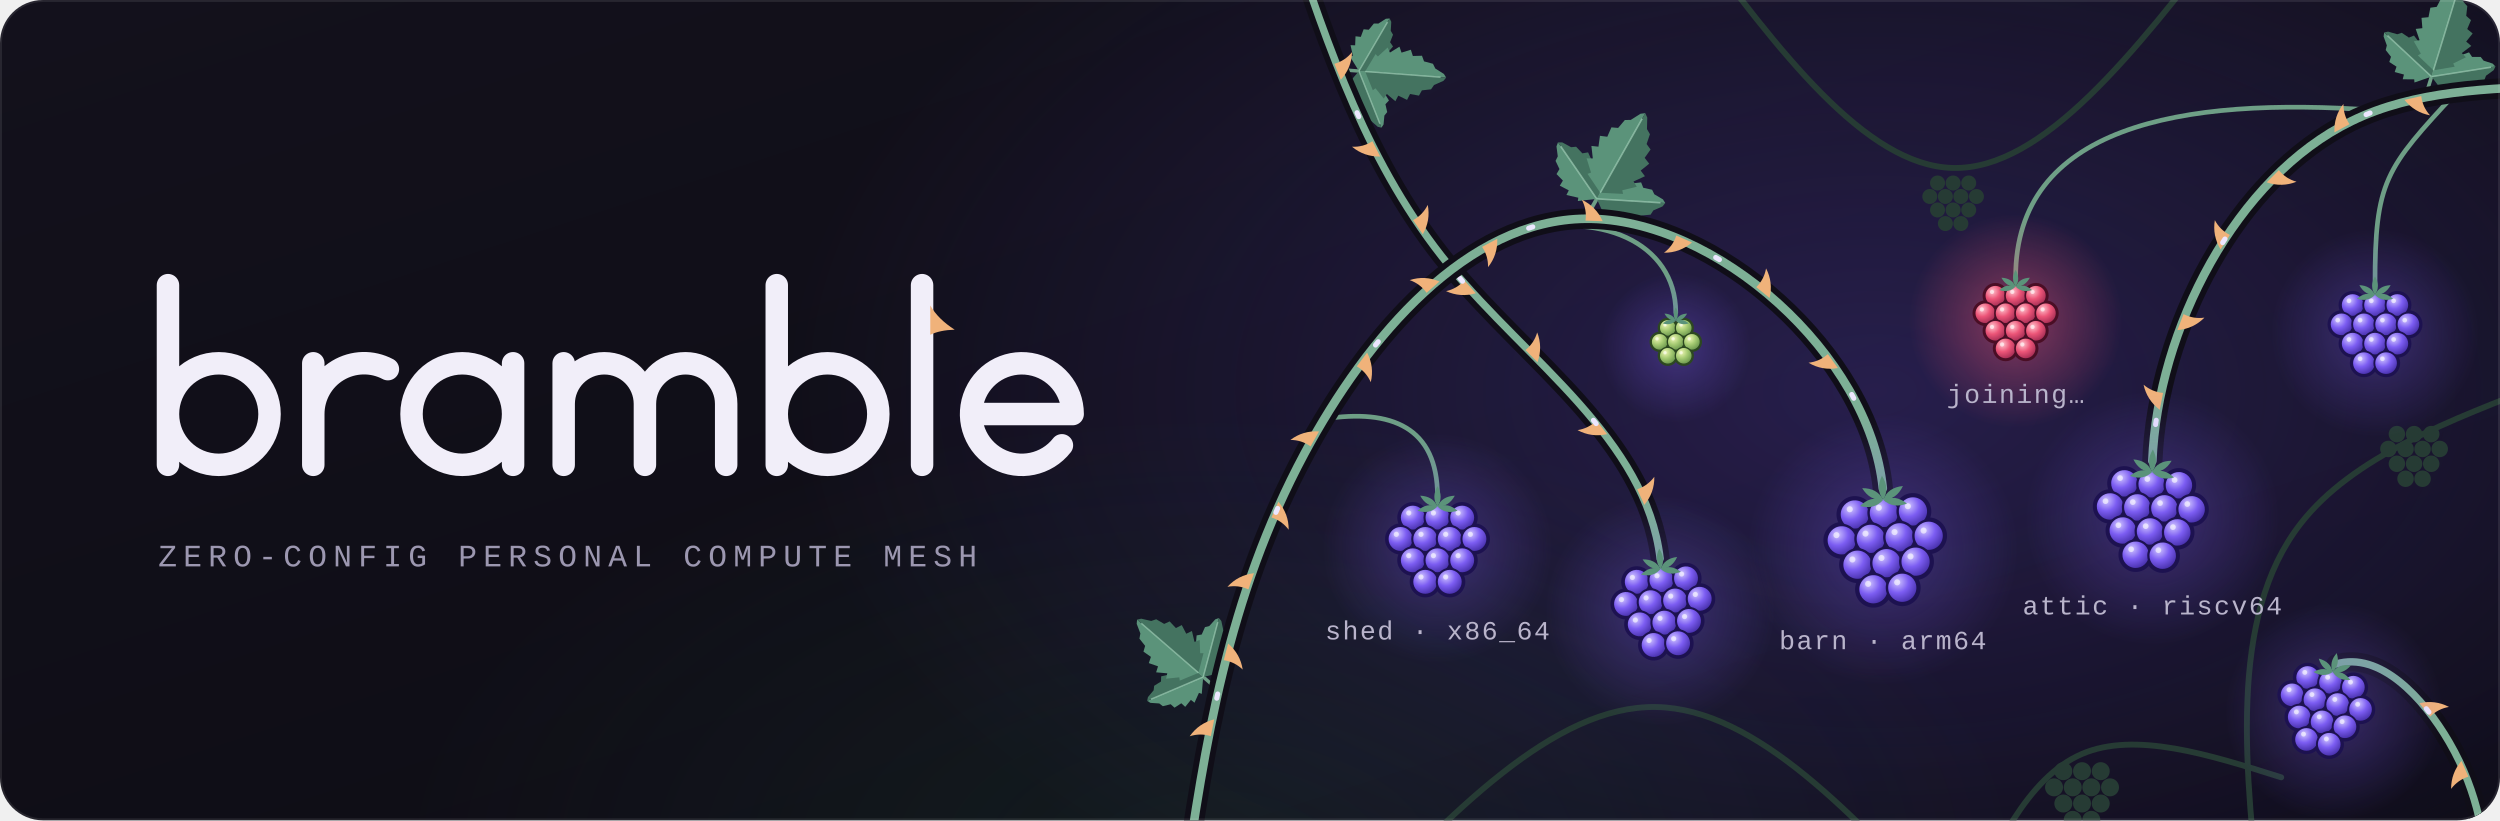
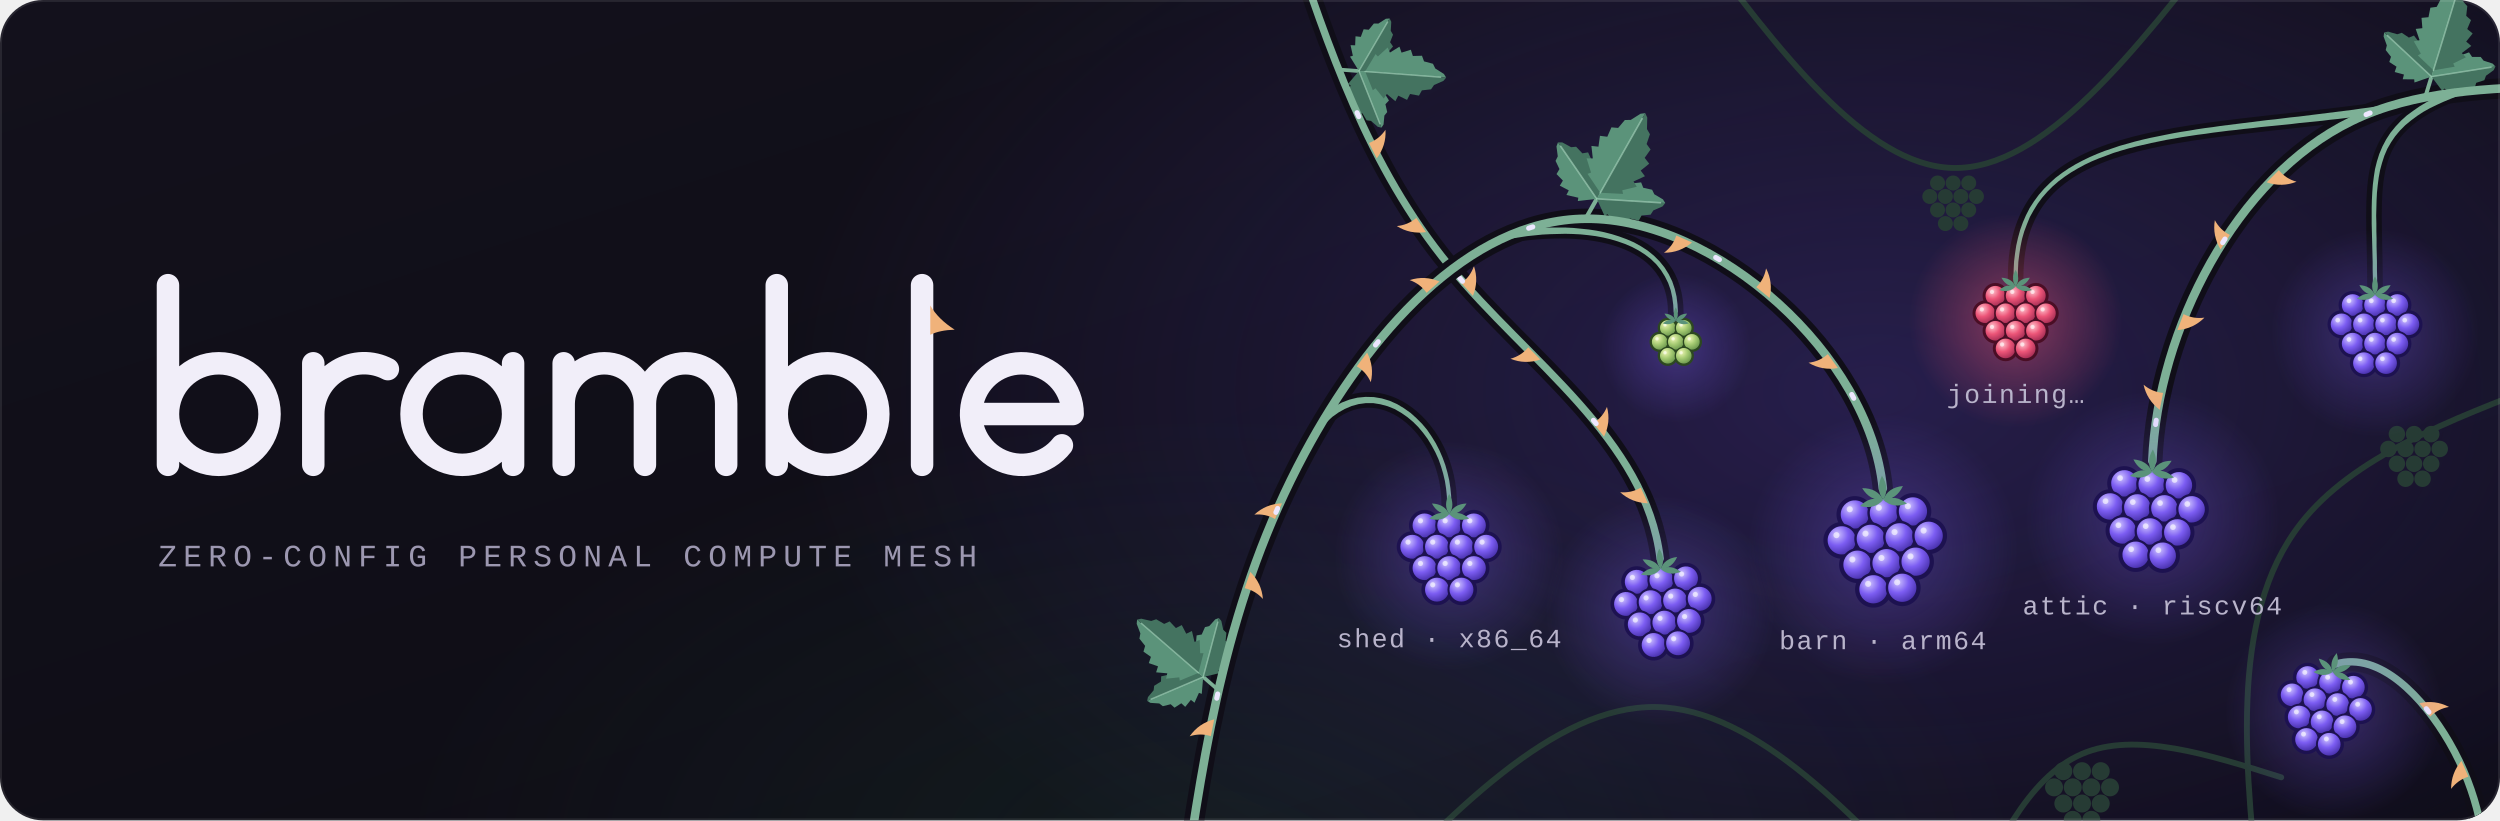
<svg xmlns="http://www.w3.org/2000/svg" viewBox="0 0 1280 420" width="1280" height="420" role="img" aria-labelledby="t d">
  <style>
.cap{font:500 16px ui-monospace,SFMono-Regular,"SF Mono",Menlo,Consolas,"Liberation Mono",monospace;letter-spacing:.2em;fill:#9C97B0}
.lab{font:500 13.5px ui-monospace,SFMono-Regular,"SF Mono",Menlo,Consolas,"Liberation Mono",monospace;letter-spacing:.06em;fill:#B9B4CB}
.pulse{fill:none;stroke:#EDE7FF;stroke-width:2.6;stroke-linecap:round;stroke-dasharray:2.2 97.8;animation:run 9s linear infinite}
@keyframes run{from{stroke-dashoffset:2.2}to{stroke-dashoffset:-97.8}}
.join{animation:breathe 2.4s ease-in-out infinite alternate}
@keyframes breathe{from{opacity:.25}to{opacity:1}}
@media (prefers-reduced-motion:reduce){.pulse{animation:none;opacity:0}.join{animation:none}}
</style>
  <defs>
    <clipPath id="card">
      <rect width="1280" height="420" rx="22" />
    </clipPath>
    <linearGradient id="bg" x1="0" y1="0" x2="1" y2="1">
      <stop offset="0" stop-color="#13111C" />
      <stop offset="1" stop-color="#0C0B12" />
    </linearGradient>
    <radialGradient id="glow">
      <stop offset="0" stop-color="#6B4EE6" stop-opacity="0.26" />
      <stop offset="1" stop-color="#6B4EE6" stop-opacity="0" />
    </radialGradient>
    <radialGradient id="glow2">
      <stop offset="0" stop-color="#2F6B55" stop-opacity="0.16" />
      <stop offset="1" stop-color="#2F6B55" stop-opacity="0" />
    </radialGradient>
    <radialGradient id="halo">
      <stop offset="0" stop-color="#7C5DF2" stop-opacity="0.34" />
      <stop offset="1" stop-color="#7C5DF2" stop-opacity="0" />
    </radialGradient>
    <radialGradient id="haloTurn">
      <stop offset="0" stop-color="#EC5578" stop-opacity="0.5" />
      <stop offset="1" stop-color="#EC5578" stop-opacity="0" />
    </radialGradient>
    <radialGradient id="gRipe" cx=".36" cy=".3" r=".8">
      <stop offset="0" stop-color="#CFC4FF" />
      <stop offset=".45" stop-color="#7C5DF2" />
      <stop offset="1" stop-color="#3A2599" />
    </radialGradient>
    <radialGradient id="gTurn" cx=".36" cy=".3" r=".8">
      <stop offset="0" stop-color="#FFC2CC" />
      <stop offset=".45" stop-color="#EC5578" />
      <stop offset="1" stop-color="#93234B" />
    </radialGradient>
    <radialGradient id="gGreen" cx=".36" cy=".3" r=".8">
      <stop offset="0" stop-color="#EEF6B4" />
      <stop offset=".45" stop-color="#A6CB73" />
      <stop offset="1" stop-color="#5C8A44" />
    </radialGradient>
    <g id="ripe">
      <g fill="#1D1250">
        <circle cx="-13.3" cy="9.5" r="8.4" />
        <circle cx="0" cy="9.5" r="8.4" />
        <circle cx="13.3" cy="9.5" r="8.4" />
        <circle cx="-19.9" cy="21" r="8.4" />
        <circle cx="-6.6" cy="21" r="8.4" />
        <circle cx="6.6" cy="21" r="8.4" />
        <circle cx="19.9" cy="21" r="8.4" />
        <circle cx="-13.3" cy="32.5" r="8.4" />
        <circle cx="0" cy="32.5" r="8.4" />
        <circle cx="13.3" cy="32.5" r="8.4" />
        <circle cx="-6.6" cy="44.1" r="8.4" />
        <circle cx="6.6" cy="44.1" r="8.4" />
      </g>
      <g fill="url(#gRipe)" stroke="#1D1250" stroke-width="1.1">
        <circle cx="-13.3" cy="9.5" r="7" />
        <circle cx="0" cy="9.5" r="7" />
        <circle cx="13.3" cy="9.5" r="7" />
        <circle cx="-19.9" cy="21" r="7" />
        <circle cx="-6.6" cy="21" r="7" />
        <circle cx="6.6" cy="21" r="7" />
        <circle cx="19.9" cy="21" r="7" />
        <circle cx="-13.3" cy="32.5" r="7" />
        <circle cx="0" cy="32.5" r="7" />
        <circle cx="13.3" cy="32.5" r="7" />
        <circle cx="-6.6" cy="44.1" r="7" />
        <circle cx="6.6" cy="44.1" r="7" />
      </g>
      <g fill="#fff" opacity="0.6">
        <circle cx="-15.5" cy="7" r="1.4" />
        <circle cx="-2.2" cy="7" r="1.4" />
        <circle cx="11.1" cy="7" r="1.4" />
        <circle cx="-22.2" cy="18.5" r="1.4" />
        <circle cx="-8.9" cy="18.5" r="1.4" />
        <circle cx="4.4" cy="18.5" r="1.4" />
        <circle cx="17.7" cy="18.5" r="1.4" />
        <circle cx="-15.5" cy="30" r="1.4" />
        <circle cx="-2.2" cy="30" r="1.4" />
        <circle cx="11.1" cy="30" r="1.4" />
        <circle cx="-8.9" cy="41.5" r="1.4" />
        <circle cx="4.4" cy="41.5" r="1.4" />
      </g>
      <g fill="#5B937A">
        <path d="M0,0Q5,-3.4 11,0Q5,3.4 0,0Z" transform="translate(0,3.5) rotate(168)" />
        <path d="M0,0Q5,-3.4 11,0Q5,3.4 0,0Z" transform="translate(0,3.5) rotate(212)" />
        <path d="M0,0Q5,-3.4 11,0Q5,3.4 0,0Z" transform="translate(0,3.5) rotate(270)" />
        <path d="M0,0Q5,-3.4 11,0Q5,3.4 0,0Z" transform="translate(0,3.5) rotate(328)" />
        <path d="M0,0Q5,-3.4 11,0Q5,3.4 0,0Z" transform="translate(0,3.5) rotate(12)" />
      </g>
    </g>
    <g id="turn">
      <g fill="#4A0E25">
        <circle cx="-13.3" cy="9.5" r="8.4" />
        <circle cx="0" cy="9.5" r="8.4" />
        <circle cx="13.3" cy="9.5" r="8.4" />
        <circle cx="-19.9" cy="21" r="8.4" />
        <circle cx="-6.6" cy="21" r="8.4" />
        <circle cx="6.6" cy="21" r="8.4" />
        <circle cx="19.9" cy="21" r="8.4" />
        <circle cx="-13.3" cy="32.5" r="8.4" />
        <circle cx="0" cy="32.5" r="8.4" />
        <circle cx="13.3" cy="32.5" r="8.4" />
        <circle cx="-6.6" cy="44.1" r="8.4" />
        <circle cx="6.6" cy="44.1" r="8.4" />
      </g>
      <g fill="url(#gTurn)" stroke="#4A0E25" stroke-width="1.1">
        <circle cx="-13.3" cy="9.5" r="7" />
        <circle cx="0" cy="9.5" r="7" />
        <circle cx="13.3" cy="9.5" r="7" />
        <circle cx="-19.9" cy="21" r="7" />
        <circle cx="-6.6" cy="21" r="7" />
        <circle cx="6.6" cy="21" r="7" />
        <circle cx="19.9" cy="21" r="7" />
        <circle cx="-13.3" cy="32.5" r="7" />
        <circle cx="0" cy="32.5" r="7" />
        <circle cx="13.3" cy="32.5" r="7" />
        <circle cx="-6.6" cy="44.1" r="7" />
        <circle cx="6.6" cy="44.1" r="7" />
      </g>
      <g fill="#fff" opacity="0.6">
        <circle cx="-15.5" cy="7" r="1.4" />
        <circle cx="-2.2" cy="7" r="1.4" />
        <circle cx="11.1" cy="7" r="1.4" />
        <circle cx="-22.2" cy="18.5" r="1.4" />
        <circle cx="-8.9" cy="18.5" r="1.4" />
        <circle cx="4.4" cy="18.5" r="1.4" />
        <circle cx="17.7" cy="18.5" r="1.4" />
        <circle cx="-15.5" cy="30" r="1.4" />
        <circle cx="-2.2" cy="30" r="1.4" />
        <circle cx="11.1" cy="30" r="1.4" />
        <circle cx="-8.9" cy="41.5" r="1.4" />
        <circle cx="4.4" cy="41.5" r="1.4" />
      </g>
      <g fill="#5B937A">
        <path d="M0,0Q5,-3.4 11,0Q5,3.4 0,0Z" transform="translate(0,3.5) rotate(168)" />
        <path d="M0,0Q5,-3.4 11,0Q5,3.4 0,0Z" transform="translate(0,3.5) rotate(212)" />
        <path d="M0,0Q5,-3.4 11,0Q5,3.4 0,0Z" transform="translate(0,3.5) rotate(270)" />
        <path d="M0,0Q5,-3.4 11,0Q5,3.4 0,0Z" transform="translate(0,3.5) rotate(328)" />
        <path d="M0,0Q5,-3.4 11,0Q5,3.4 0,0Z" transform="translate(0,3.5) rotate(12)" />
      </g>
    </g>
    <g id="green">
      <g fill="#2C4720">
        <circle cx="-6.6" cy="9.5" r="8.4" />
        <circle cx="6.6" cy="9.5" r="8.4" />
        <circle cx="-13.3" cy="21" r="8.4" />
        <circle cx="0" cy="21" r="8.4" />
        <circle cx="13.3" cy="21" r="8.4" />
        <circle cx="-6.6" cy="32.5" r="8.4" />
        <circle cx="6.6" cy="32.5" r="8.4" />
      </g>
      <g fill="url(#gGreen)" stroke="#2C4720" stroke-width="1.1">
        <circle cx="-6.6" cy="9.5" r="7" />
        <circle cx="6.6" cy="9.5" r="7" />
        <circle cx="-13.3" cy="21" r="7" />
        <circle cx="0" cy="21" r="7" />
        <circle cx="13.3" cy="21" r="7" />
        <circle cx="-6.6" cy="32.5" r="7" />
        <circle cx="6.6" cy="32.5" r="7" />
      </g>
      <g fill="#fff" opacity="0.6">
        <circle cx="-8.9" cy="7" r="1.4" />
        <circle cx="4.4" cy="7" r="1.4" />
        <circle cx="-15.5" cy="18.5" r="1.4" />
        <circle cx="-2.2" cy="18.5" r="1.4" />
        <circle cx="11.1" cy="18.5" r="1.4" />
        <circle cx="-8.9" cy="30" r="1.4" />
        <circle cx="4.4" cy="30" r="1.4" />
      </g>
      <g fill="#5B937A">
        <path d="M0,0Q5,-3.4 11,0Q5,3.4 0,0Z" transform="translate(0,3.5) rotate(168)" />
        <path d="M0,0Q5,-3.4 11,0Q5,3.4 0,0Z" transform="translate(0,3.5) rotate(212)" />
        <path d="M0,0Q5,-3.4 11,0Q5,3.4 0,0Z" transform="translate(0,3.5) rotate(270)" />
        <path d="M0,0Q5,-3.4 11,0Q5,3.4 0,0Z" transform="translate(0,3.5) rotate(328)" />
        <path d="M0,0Q5,-3.4 11,0Q5,3.4 0,0Z" transform="translate(0,3.5) rotate(12)" />
      </g>
    </g>
    <g id="leaf">
-       <path d="M0,0H17" stroke="#6E9F86" stroke-width="2.2" stroke-linecap="round" fill="none" />
+       <path d="M0,0H17" stroke="#7DB096" stroke-width="2.4" stroke-linecap="round" fill="none" />
      <g transform="translate(13,0) rotate(-64)">
        <path d="M0,0L0,0L5.1,-9.6L6.5,-8.3L11.6,-13L13,-10.4L18.1,-13.1L19.5,-10L24.6,-10.9L26,-7.9L31.1,-7.1L32.5,-4.6L37.6,-2L39,0Z" fill="#5B937A" />
        <path d="M0,0L0,0L5.1,9.6L6.5,8.3L11.6,13L13,10.4L18.1,13.1L19.5,10L24.6,10.9L26,7.9L31.1,7.1L32.5,4.6L37.6,2L39,0Z" fill="#447360" />
        <path d="M0,0H36.3" stroke="#A3D3BA" stroke-width=".9" stroke-opacity=".7" fill="none" />
      </g>
      <g transform="translate(13,0) rotate(64)">
        <path d="M0,0L0,0L5.1,-9.6L6.5,-8.3L11.6,-13L13,-10.4L18.1,-13.1L19.5,-10L24.6,-10.9L26,-7.9L31.1,-7.1L32.5,-4.6L37.6,-2L39,0Z" fill="#5B937A" />
        <path d="M0,0L0,0L5.1,9.6L6.5,8.3L11.6,13L13,10.4L18.1,13.1L19.5,10L24.6,10.9L26,7.9L31.1,7.1L32.5,4.6L37.6,2L39,0Z" fill="#447360" />
        <path d="M0,0H36.3" stroke="#A3D3BA" stroke-width=".9" stroke-opacity=".7" fill="none" />
      </g>
      <g transform="translate(17,0)">
        <path d="M0,0L0,0L5.8,-11.6L7.4,-10.2L13.2,-16.4L14.9,-13.3L20.7,-17.5L22.3,-13.8L28.1,-16.1L29.7,-12.2L35.5,-12.8L37.1,-9.3L42.9,-8.2L44.6,-5.3L50.4,-2.2L52,0Z" fill="#5B937A" />
        <path d="M0,0L0,0L5.8,11.6L7.4,10.2L13.2,16.4L14.9,13.3L20.7,17.5L22.3,13.8L28.1,16.1L29.7,12.2L35.5,12.8L37.1,9.3L42.9,8.2L44.6,5.3L50.4,2.2L52,0Z" fill="#447360" />
        <path d="M0,0H48.4" stroke="#A3D3BA" stroke-width=".9" stroke-opacity=".7" fill="none" />
      </g>
    </g>
    <g id="far">
      <circle cx="-13.3" cy="9.5" r="6.4" />
      <circle cx="0" cy="9.5" r="6.4" />
      <circle cx="13.3" cy="9.5" r="6.4" />
      <circle cx="-19.9" cy="21" r="6.4" />
      <circle cx="-6.6" cy="21" r="6.4" />
      <circle cx="6.6" cy="21" r="6.4" />
      <circle cx="19.9" cy="21" r="6.4" />
      <circle cx="-13.3" cy="32.5" r="6.4" />
      <circle cx="0" cy="32.5" r="6.4" />
      <circle cx="13.3" cy="32.5" r="6.4" />
      <circle cx="-6.6" cy="44.1" r="6.4" />
      <circle cx="6.6" cy="44.1" r="6.4" />
    </g>
    <path id="thorn" d="M-4.2,-1Q-3.6,4.6 -6.4,9.6Q1,6.4 4.6,-1Z" fill="#F0B27A" />
  </defs>
  <g clip-path="url(#card)">
    <rect width="1280" height="420" fill="url(#bg)" />
    <ellipse cx="960" cy="200" rx="560" ry="330" fill="url(#glow)" />
    <ellipse cx="620" cy="440" rx="420" ry="230" fill="url(#glow2)" />
    <g fill="none" stroke="#263B34" stroke-width="3" stroke-linecap="round">
      <path d="M690,472C742.8,416.5 795.7,361 848,362C899,362.9 949.5,417.5 1000,472" />
      <path d="M1304,196C1254.3,215 1204.5,234 1178,268C1140.5,316 1149.3,394 1158,472" />
      <path d="M866,-34C910.5,25.5 954.9,85 1000,86C1046.2,87 1093.1,26.5 1140,-34" />
      <path d="M1004,472C1021,435 1038,398 1066,386C1093.1,374.4 1130.6,386.2 1168,398" />
    </g>
    <g fill="#263B34">
      <use href="#far" transform="translate(1066,388) scale(0.72)" />
      <use href="#far" transform="translate(1236,216) scale(0.66)" />
      <use href="#far" transform="translate(1000,88) scale(0.6)" />
    </g>
-     <g>
-       <use href="#leaf" transform="translate(623.9,353.4) rotate(-139.1) scale(0.8)" />
-       <use href="#leaf" transform="translate(811.8,112) rotate(-60.5) scale(0.9)" />
-       <use href="#leaf" transform="translate(685.4,35.6) rotate(4.3) scale(0.8)" />
-       <use href="#leaf" transform="translate(1241.7,49.8) rotate(287) scale(0.85)" />
-     </g>
    <g fill="none" stroke-linecap="round" stroke-linejoin="round">
-       <path d="M678,214.5C712.6,209.1 736,218.9 736,254" stroke="#6E9F86" stroke-width="2.4" />
-       <path d="M1217,56.5C1115.4,49.1 1032,65.1 1032,142" stroke="#6E9F86" stroke-width="2.4" />
-       <path d="M1257.6,47.3C1221.1,86.6 1216,92.5 1216,146" stroke="#6E9F86" stroke-width="2.4" />
-       <path d="M773.8,120.1C818.5,106.8 858,124.1 858,160" stroke="#6E9F86" stroke-width="2.4" />
      <path d="M1274,458C1272.9,431.2 1269.2,406.2 1254,380C1240.7,357.1 1218.5,333.3 1196,340" stroke="#100E18" stroke-width="9.8" />
      <path d="M1274,458C1272.9,431.2 1269.2,406.2 1254,380C1240.7,357.1 1218.5,333.3 1196,340" stroke="#7DB096" stroke-width="3.8" />
      <use href="#thorn" transform="translate(1261.2,394.2) rotate(-113.6) scale(1,-1)" />
      <use href="#thorn" transform="translate(1242.4,363) rotate(-128.9) scale(1,1)" />
      <path class="pulse" d="M1274,458C1272.9,431.2 1269.2,406.2 1254,380C1240.7,357.1 1218.5,333.3 1196,340" pathLength="100" style="animation-delay:-6.3s" />
+     </g>
+     <g fill="none" stroke-linecap="round" stroke-linejoin="round">
      <path d="M660,-36C680.2,24.7 700.5,85.4 742,136C782.3,185.1 842.7,224.8 850,286" stroke="#100E18" stroke-width="9.8" />
+       <use href="#leaf" transform="translate(685.4,35.6) rotate(4.3) scale(0.8)" />
      <path d="M660,-36C680.2,24.7 700.5,85.4 742,136C782.3,185.1 842.7,224.8 850,286" stroke="#7DB096" stroke-width="3.8" />
-       <use href="#thorn" transform="translate(685.7,36.2) rotate(68.2) scale(1,-1)" />
-       <use href="#thorn" transform="translate(703.7,76.5) rotate(63.1) scale(1,1)" />
-       <use href="#thorn" transform="translate(726.7,115.6) rotate(55.6) scale(1,-1)" />
-       <use href="#thorn" transform="translate(751.8,147.4) rotate(48) scale(1,1)" />
-       <use href="#thorn" transform="translate(784.7,181.5) rotate(45.4) scale(1,-1)" />
-       <use href="#thorn" transform="translate(819.2,219.3) rotate(51.7) scale(1,1)" />
-       <use href="#thorn" transform="translate(840.9,253.9) rotate(65.7) scale(1,-1)" />
+       <use href="#thorn" transform="translate(703.7,76.5) rotate(63.1) scale(1,-1)" />
+       <use href="#thorn" transform="translate(726.7,115.6) rotate(55.6) scale(1,1)" />
+       <use href="#thorn" transform="translate(751.8,147.4) rotate(48) scale(1,-1)" />
+       <use href="#thorn" transform="translate(784.7,181.5) rotate(45.4) scale(1,1)" />
+       <use href="#thorn" transform="translate(819.2,219.3) rotate(51.7) scale(1,-1)" />
+       <use href="#thorn" transform="translate(840.9,253.9) rotate(65.7) scale(1,1)" />
      <path class="pulse" d="M660,-36C680.2,24.7 700.5,85.4 742,136C782.3,185.1 842.7,224.8 850,286" pathLength="100" style="animation-delay:-6.9s" />
+     </g>
+     <g fill="none" stroke-linecap="round" stroke-linejoin="round">
      <path d="M1312,44C1274.1,45.2 1236.2,46.3 1204,62C1144.7,90.8 1104.7,168.8 1102,236" stroke="#100E18" stroke-width="10.4" />
+       <path d="M1217,56.5C1116,70.4 1032,65.1 1032,142" stroke="#100E18" stroke-width="8" />
+       <path d="M1257.6,47.3C1207.6,66.6 1216,92.5 1216,146" stroke="#100E18" stroke-width="8" />
+       <use href="#leaf" transform="translate(1241.7,49.8) rotate(287) scale(0.85)" />
+       <path d="M1216.7,54.5L1212.7,55.1L1208.8,55.6L1204.8,56.2L1200.8,56.7L1196.8,57.2L1192.8,57.7L1188.8,58.2L1184.8,58.7L1180.8,59.2L1176.8,59.7L1172.8,60.1L1168.8,60.6L1164.8,61.1L1160.8,61.5L1156.8,62L1152.8,62.5L1148.8,63L1144.8,63.5L1140.8,64L1136.8,64.5L1132.8,65.1L1128.8,65.6L1124.8,66.2L1120.8,66.9L1116.8,67.5L1112.8,68.2L1108.8,69L1104.9,69.8L1100.9,70.6L1097,71.5L1093,72.5L1089.1,73.6L1085.2,74.7L1081.4,76L1077.5,77.3L1073.7,78.8L1070,80.4L1066.3,82.2L1062.7,84.1L1059.2,86.2L1055.8,88.5L1052.5,91L1049.5,93.7L1046.6,96.6L1043.9,99.7L1041.4,103.1L1039.2,106.5L1037.3,110.2L1035.7,113.9L1034.3,117.8L1033.2,121.8L1032.3,125.8L1031.7,129.8L1031.2,133.9L1031,137.9L1030.9,142L1033.1,142L1033.2,138L1033.4,134L1033.9,130.1L1034.5,126.2L1035.3,122.3L1036.4,118.5L1037.8,114.8L1039.3,111.1L1041.2,107.7L1043.3,104.3L1045.6,101.2L1048.2,98.2L1051,95.4L1054,92.8L1057.2,90.4L1060.5,88.2L1063.9,86.2L1067.4,84.3L1071,82.6L1074.6,81.1L1078.4,79.7L1082.1,78.3L1086,77.1L1089.8,76L1093.7,75L1097.6,74.1L1101.5,73.2L1105.4,72.4L1109.3,71.6L1113.3,70.9L1117.3,70.2L1121.2,69.6L1125.2,69L1129.2,68.5L1133.2,67.9L1137.2,67.4L1141.1,66.9L1145.1,66.5L1149.1,66L1153.1,65.6L1157.1,65.1L1161.2,64.7L1165.2,64.3L1169.2,63.9L1173.2,63.5L1177.2,63L1181.2,62.6L1185.2,62.2L1189.2,61.8L1193.2,61.3L1197.2,60.9L1201.2,60.4L1205.3,60L1209.3,59.5L1213.3,59L1217.3,58.5Z" fill="#7DB096" />
+       <path d="M1256.9,45.4L1253.2,47L1249.5,48.6L1245.9,50.4L1242.4,52.3L1238.9,54.4L1235.6,56.7L1232.3,59.1L1229.3,61.8L1226.5,64.8L1223.9,68L1221.7,71.4L1219.8,75L1218.2,78.8L1217,82.6L1216,86.6L1215.4,90.5L1214.9,94.5L1214.6,98.5L1214.4,102.5L1214.3,106.5L1214.3,110.4L1214.3,114.4L1214.4,118.4L1214.5,122.3L1214.6,126.3L1214.7,130.2L1214.8,134.2L1214.8,138.1L1214.9,142.1L1214.9,146L1217.1,146L1217.1,142L1217,138.1L1217,134.1L1216.9,130.2L1216.8,126.2L1216.8,122.3L1216.7,118.3L1216.7,114.4L1216.6,110.4L1216.7,106.5L1216.8,102.6L1217,98.7L1217.4,94.8L1217.9,90.9L1218.6,87.1L1219.6,83.4L1220.8,79.7L1222.3,76.2L1224.2,72.9L1226.3,69.8L1228.8,66.8L1231.5,64.1L1234.4,61.7L1237.5,59.4L1240.7,57.3L1244.1,55.4L1247.6,53.7L1251.1,52.1L1254.7,50.6L1258.3,49.2Z" fill="#7DB096" />
      <path d="M1312,44C1274.1,45.2 1236.2,46.3 1204,62C1144.7,90.8 1104.7,168.8 1102,236" stroke="#7DB096" stroke-width="4.4" />
-       <use href="#thorn" transform="translate(1235.8,51.1) rotate(167.2) scale(1,-1)" />
-       <use href="#thorn" transform="translate(1198.8,64.7) rotate(151.5) scale(1,1)" />
      <use href="#thorn" transform="translate(1164.5,90.8) rotate(134.9) scale(1,-1)" />
      <use href="#thorn" transform="translate(1138.6,123.3) rotate(122.8) scale(1,1)" />
      <use href="#thorn" transform="translate(1117.4,165.1) rotate(111.3) scale(1,-1)" />
      <use href="#thorn" transform="translate(1105.7,205.1) rotate(101.1) scale(1,1)" />
      <path class="pulse" d="M1312,44C1274.1,45.2 1236.2,46.3 1204,62C1144.7,90.8 1104.7,168.8 1102,236" pathLength="100" style="animation-delay:-2.2s" />
+     </g>
+     <g fill="none" stroke-linecap="round" stroke-linejoin="round">
      <path d="M606,456C617,381.2 628.1,306.3 668,232C700.2,172.1 751.1,112.5 812,112C878.7,111.5 957.2,181.9 964,250" stroke="#100E18" stroke-width="10.4" />
+       <path d="M678,214.5C706.3,188.2 742,219.3 742,258" stroke="#100E18" stroke-width="8" />
+       <path d="M773.8,120.1C819.9,113.1 858,124.1 858,160" stroke="#100E18" stroke-width="8" />
+       <use href="#leaf" transform="translate(623.9,353.4) rotate(-139.1) scale(0.8)" />
+       <use href="#leaf" transform="translate(811.8,112) rotate(-60.5) scale(0.9)" />
+       <path d="M679.4,216L682.2,213.4L685.3,211.2L688.5,209.4L692,207.9L695.6,206.9L699.3,206.4L703.1,206.4L706.8,207L710.5,208L714,209.4L717.3,211.3L720.5,213.5L723.5,216L726.2,218.7L728.7,221.7L731,224.8L733,228.1L734.9,231.6L736.5,235.1L737.8,238.8L738.9,242.5L739.8,246.3L740.4,250.2L740.8,254.1L740.9,258L743.1,258L743,254L742.6,249.9L742,245.9L741.1,242L740,238.1L738.6,234.3L737,230.6L735.1,226.9L733,223.5L730.7,220.1L728.1,217L725.2,214.1L722.2,211.4L718.8,209L715.3,206.9L711.5,205.2L707.5,204L703.4,203.3L699.2,203.2L695,203.6L690.9,204.6L687,206.1L683.3,208.1L679.8,210.4L676.6,213Z" fill="#7DB096" />
+       <path d="M774.1,122.1L778,121.5L781.9,120.9L785.8,120.5L789.7,120.1L793.6,119.9L797.5,119.8L801.4,119.7L805.3,119.8L809.2,120L813.1,120.4L817,120.9L820.8,121.6L824.6,122.5L828.3,123.6L832,124.9L835.5,126.4L838.9,128.2L842.2,130.3L845.2,132.6L848,135.3L850.4,138.3L852.4,141.5L854.1,144.9L855.4,148.6L856.2,152.3L856.7,156.1L856.9,160L859.1,160L858.9,156L858.4,151.9L857.5,148L856.2,144.1L854.4,140.4L852.2,136.9L849.7,133.8L846.8,130.9L843.6,128.3L840.2,126.1L836.6,124.1L832.9,122.5L829.1,121.1L825.3,119.9L821.4,118.9L817.4,118.1L813.5,117.5L809.5,117.1L805.5,116.7L801.5,116.5L797.4,116.5L793.4,116.5L789.4,116.6L785.4,116.9L781.5,117.2L777.5,117.6L773.5,118.1Z" fill="#7DB096" />
      <path d="M606,456C617,381.2 628.1,306.3 668,232C700.2,172.1 751.1,112.5 812,112C878.7,111.5 957.2,181.9 964,250" stroke="#7DB096" stroke-width="4.4" />
      <use href="#thorn" transform="translate(619.8,372.6) rotate(-78.6) scale(1,-1)" />
-       <use href="#thorn" transform="translate(628.6,334.2) rotate(-75.3) scale(1,1)" />
-       <use href="#thorn" transform="translate(639.6,297.5) rotate(-71.1) scale(1,-1)" />
-       <use href="#thorn" transform="translate(653.6,261.5) rotate(-66.2) scale(1,1)" />
-       <use href="#thorn" transform="translate(672.2,224.4) rotate(-60.5) scale(1,-1)" />
+       <use href="#thorn" transform="translate(639.6,297.5) rotate(-71.1) scale(1,1)" />
+       <use href="#thorn" transform="translate(653.6,261.5) rotate(-66.2) scale(1,-1)" />
      <use href="#thorn" transform="translate(698,184.8) rotate(-53.1) scale(1,1)" />
      <use href="#thorn" transform="translate(732.9,146.4) rotate(-41.3) scale(1,-1)" />
-       <use href="#thorn" transform="translate(763,125.3) rotate(-28.1) scale(1,1)" />
-       <use href="#thorn" transform="translate(816,112.1) rotate(1.9) scale(1,-1)" />
      <use href="#thorn" transform="translate(861.7,123.2) rotate(23.8) scale(1,1)" />
      <use href="#thorn" transform="translate(903.1,148.9) rotate(39.3) scale(1,-1)" />
      <use href="#thorn" transform="translate(937.5,185.3) rotate(54.2) scale(1,1)" />
      <path class="pulse" d="M606,456C617,381.2 628.1,306.3 668,232C700.2,172.1 751.1,112.5 812,112C878.7,111.5 957.2,181.9 964,250" pathLength="100" style="animation-delay:-5.6s" />
    </g>
    <g>
      <circle cx="964" cy="281.1" r="69.4" fill="url(#halo)" />
      <use href="#ripe" transform="translate(964,252) rotate(-3) scale(1.12)" />
      <circle cx="1102" cy="265.3" r="65.1" fill="url(#halo)" />
      <use href="#ripe" transform="translate(1102,238) rotate(2) scale(1.05)" />
      <circle cx="850" cy="312.7" r="58.9" fill="url(#halo)" />
      <use href="#ripe" transform="translate(850,288) rotate(-4) scale(0.95)" />
-       <circle cx="736" cy="280.7" r="58.9" fill="url(#halo)" />
-       <use href="#ripe" transform="translate(736,256) rotate(0) scale(0.95)" />
+       <circle cx="742" cy="284.7" r="58.9" fill="url(#halo)" />
+       <use href="#ripe" transform="translate(742,260) rotate(0) scale(0.95)" />
      <circle class="join" cx="1032" cy="164.3" r="54.6" fill="url(#haloTurn)" />
      <use href="#turn" transform="translate(1032,144) rotate(0) scale(0.78)" />
      <circle cx="1216" cy="170.4" r="53.3" fill="url(#halo)" />
      <use href="#ripe" transform="translate(1216,148) rotate(0) scale(0.86)" />
      <circle cx="1195" cy="364.4" r="55.8" fill="url(#halo)" />
      <use href="#ripe" transform="translate(1195,341) rotate(12) scale(0.9)" />
      <circle cx="858" cy="178.1" r="38.4" fill="url(#halo)" />
      <use href="#green" transform="translate(858,162) rotate(0) scale(0.62)" />
    </g>
    <g class="lab" text-anchor="middle">
      <text x="964" y="332.4">barn · arm64</text>
      <text x="1102" y="314.6">attic · riscv64</text>
-       <text x="736" y="327.4">shed · x86_64</text>
+       <text x="742" y="331.4">shed · x86_64</text>
      <text x="1032" y="206.3">joining…</text>
    </g>
    <path d="M86,146V238M86,212a26,26 0 1,0 52,0a26,26 0 1,0 -52,0M160.4,186V238M160.4,212A26,26 0 0,1 198.6,189M210.7,212a26,26 0 1,0 52,0a26,26 0 1,0 -52,0M262.7,186V238M288.6,186V238M288.6,206.8A20.8,20.8 0 0,1 330.2,206.8V238M330.2,206.8A20.8,20.8 0 0,1 371.8,206.8V238M397.7,146V238M397.7,212a26,26 0 1,0 52,0a26,26 0 1,0 -52,0M472.1,146V238M497.2,212H549.2A26,26 0 1,0 543.7,228" fill="none" stroke="#F1EEF9" stroke-width="11.5" stroke-linecap="round" stroke-linejoin="round" />
    <path d="M476.3,156.4Q480.3,163.4 488.8,168.8Q481.3,169 476.3,171.4Z" fill="#F0B27A" />
    <text class="cap" x="81" y="290">ZERO-CONFIG PERSONAL COMPUTE MESH</text>
  </g>
  <rect x=".5" y=".5" width="1279" height="419" rx="21.5" fill="none" stroke="rgba(255,255,255,.09)" />
</svg>
